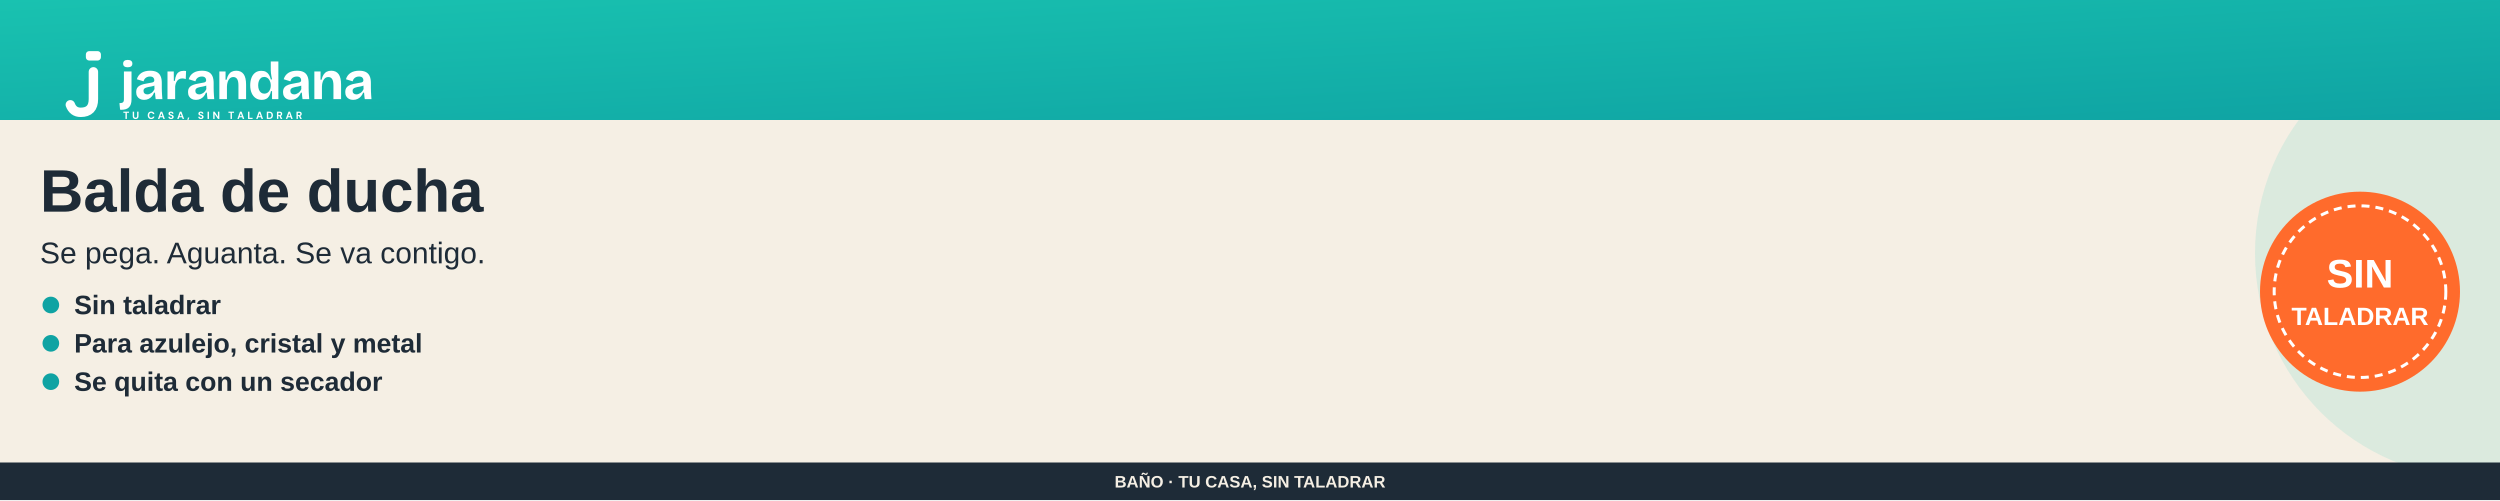
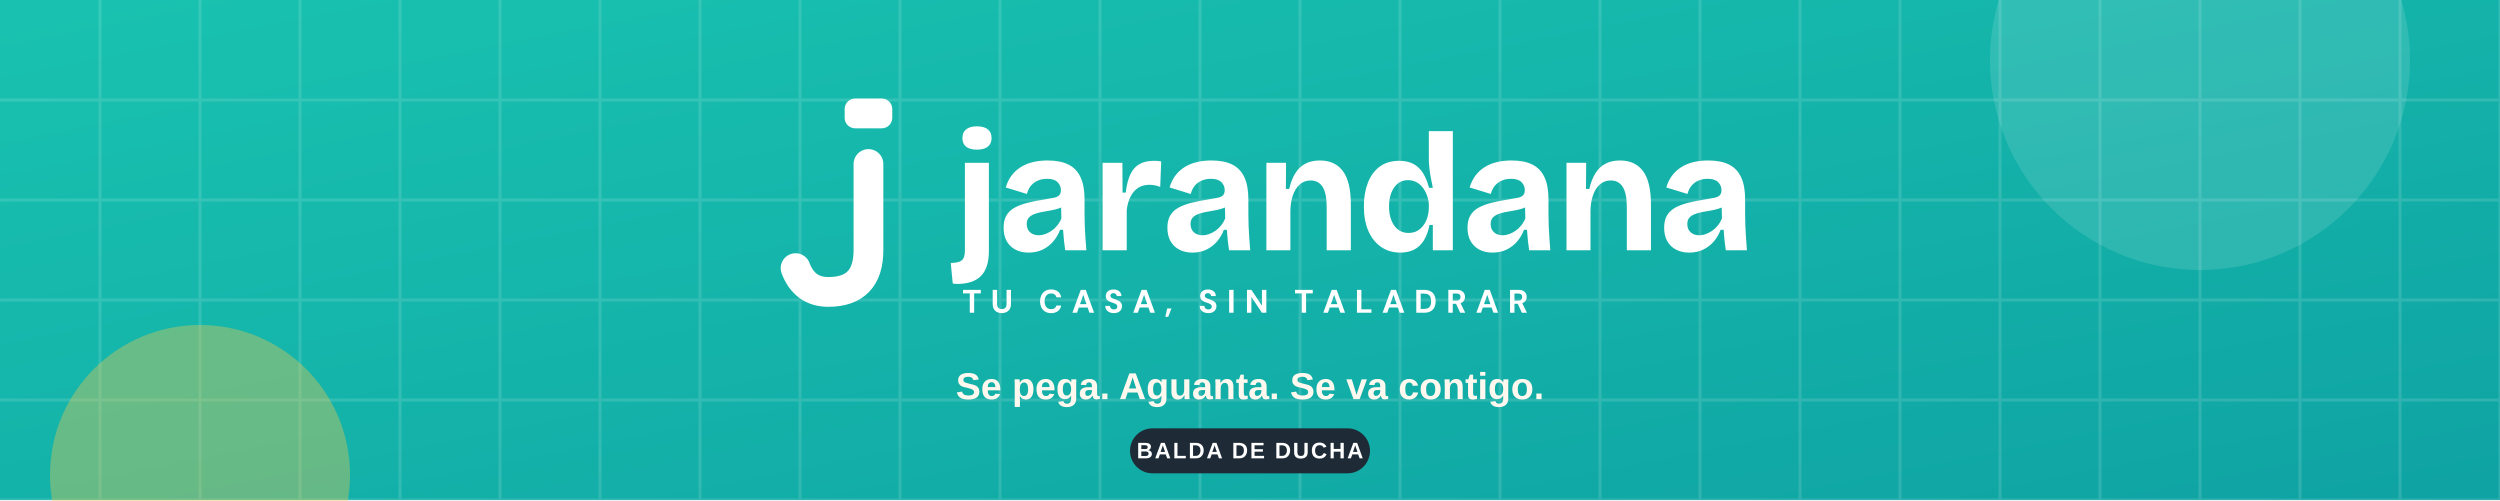
<svg xmlns="http://www.w3.org/2000/svg" viewBox="0 0 300 60" width="1200" height="240">
  <defs>
    <linearGradient id="gbalda" x1="0" y1="0" x2="1" y2="1">
      <stop offset="0" stop-color="#19C2B0" />
      <stop offset="1" stop-color="#0FA3A3" />
    </linearGradient>
  </defs>
-   <rect x="0" y="0" width="300" height="60" fill="#F5EFE4" />
-   <circle cx="297.6" cy="30.4" r="27.0" fill="#19C2B0" opacity=".12" />
-   <rect x="0" y="0" width="300" height="14.4" fill="url(#gbalda)" />
-   <svg x="4.8" y="4.1" width="41.8" height="11.3" viewBox="0 0 739 200">
+   <rect x="0" y="0" width="300" height="60" fill="url(#gbalda)" />
+   <clipPath id="cbalda00">
+     <rect x="0" y="0" width="300" height="60" />
+   </clipPath>
+   <g clip-path="url(#cbalda00)" stroke="#fff" stroke-width="0.36" opacity=".13">
+     <path d="M12.0,0 V60" />
+     <path d="M24.0,0 V60" />
+     <path d="M36.0,0 V60" />
+     <path d="M48.0,0 V60" />
+     <path d="M60.0,0 V60" />
+     <path d="M72.0,0 V60" />
+     <path d="M84.0,0 V60" />
+     <path d="M96.0,0 V60" />
+     <path d="M108.0,0 V60" />
+     <path d="M120.0,0 V60" />
+     <path d="M132.0,0 V60" />
+     <path d="M144.0,0 V60" />
+     <path d="M156.0,0 V60" />
+     <path d="M168.0,0 V60" />
+     <path d="M180.0,0 V60" />
+     <path d="M192.0,0 V60" />
+     <path d="M204.0,0 V60" />
+     <path d="M216.0,0 V60" />
+     <path d="M228.0,0 V60" />
+     <path d="M240.0,0 V60" />
+     <path d="M252.0,0 V60" />
+     <path d="M264.0,0 V60" />
+     <path d="M276.0,0 V60" />
+     <path d="M288.0,0 V60" />
+     <path d="M300.0,0 V60" />
+     <path d="M0,12.0 H300" />
+     <path d="M0,24.0 H300" />
+     <path d="M0,36.0 H300" />
+     <path d="M0,48.0 H300" />
+     <path d="M0,60.0 H300" />
+   </g>
+   <circle cx="264.0" cy="7.2" r="25.2" fill="#fff" opacity=".12" />
+   <circle cx="24.0" cy="57.0" r="18.0" fill="#FFC845" opacity=".35" />
+   <svg x="84.0" y="5.4" width="132.0" height="35.7" viewBox="0 0 739 200">
    <g fill="none" stroke-linecap="round" stroke-linejoin="round">
      <rect x="97" y="36" width="32" height="20" rx="7" fill="#FFFFFF" stroke="none" />
      <path d="M113 80 V138 Q113 166 86 166 Q70 166 64 150" stroke="#FFFFFF" stroke-width="20" />
    </g>
    <path transform="translate(170.0,138.0)" fill="#FFFFFF" d="M2.576 22.624Q1.904 22.624 1.176 22.568Q0.448 22.512 -0.336 22.288L-1.68 8.512Q3.472 8.512 5.656 6.832Q7.84 5.152 7.84 0.112V-58.8H23.968V0.56Q23.968 6.384 22.568 10.584Q21.168 14.784 18.48 17.416Q15.792 20.048 11.816 21.336Q7.84 22.624 2.576 22.624ZM15.904 -67.648Q11.2 -67.648 8.68 -69.608Q6.16 -71.568 6.16 -75.376Q6.16 -79.296 8.68 -81.312Q11.2 -83.328 15.904 -83.328Q20.72 -83.328 23.24 -81.312Q25.76 -79.296 25.76 -75.376Q25.76 -71.68 23.24 -69.664Q20.72 -67.648 15.904 -67.648Z M50.64 1.568Q45.712 1.568 41.904 -0.392Q38.096 -2.352 35.968 -6.048Q33.84 -9.744 33.84 -15.232Q33.84 -20.048 35.688 -23.296Q37.536 -26.544 41.12 -28.56Q44.704 -30.576 49.968 -31.92Q55.232 -33.264 61.952 -34.272Q65.536 -34.832 67.832 -35.336Q70.128 -35.84 71.248 -37.016Q72.368 -38.192 72.368 -40.432Q72.368 -43.568 70.128 -45.808Q67.888 -48.048 63.072 -48.048Q59.824 -48.048 57.08 -46.928Q54.336 -45.808 52.376 -43.568Q50.416 -41.328 49.52 -37.856L35.296 -42.224Q36.64 -46.816 39.16 -50.176Q41.68 -53.536 45.264 -55.832Q48.848 -58.128 53.44 -59.248Q58.032 -60.368 63.408 -60.368Q72.032 -60.368 77.464 -57.624Q82.896 -54.88 85.584 -49.112Q88.272 -43.344 88.272 -34.272V-24.192Q88.272 -20.272 88.44 -16.24Q88.608 -12.208 88.888 -8.12Q89.168 -4.032 89.504 0.0H75.28Q74.832 -2.8 74.44 -6.44Q74.048 -10.08 73.824 -13.776H71.808Q70.24 -9.52 67.328 -6.048Q64.416 -2.576 60.216 -0.504Q56.016 1.568 50.64 1.568ZM57.472 -10.08Q59.6 -10.08 61.784 -10.864Q63.968 -11.648 66.04 -13.048Q68.112 -14.448 69.848 -16.576Q71.584 -18.704 72.704 -21.392L72.48 -30.8L75.056 -30.24Q73.04 -28.784 70.352 -27.944Q67.664 -27.104 64.808 -26.656Q61.952 -26.208 59.152 -25.648Q56.352 -25.088 54.168 -24.192Q51.984 -23.296 50.696 -21.784Q49.408 -20.272 49.408 -17.584Q49.408 -14.112 51.648 -12.096Q53.888 -10.08 57.472 -10.08Z M100.384 0.0V-28.448V-58.8H113.712L113.824 -38.752H115.952Q116.848 -46.256 119.032 -50.96Q121.216 -55.664 125.136 -57.904Q129.056 -60.144 134.88 -60.144Q135.888 -60.144 137.064 -60.088Q138.24 -60.032 139.808 -59.696L139.136 -42.56Q137.456 -43.344 135.44 -43.68Q133.424 -44.016 131.856 -44.016Q127.488 -44.016 124.352 -42.0Q121.216 -39.984 119.256 -36.232Q117.296 -32.48 116.624 -27.104V0.0Z M160.768 1.568Q155.84 1.568 152.032 -0.392Q148.224 -2.352 146.096 -6.048Q143.968 -9.744 143.968 -15.232Q143.968 -20.048 145.816 -23.296Q147.664 -26.544 151.248 -28.56Q154.832 -30.576 160.096 -31.92Q165.36 -33.264 172.08 -34.272Q175.664 -34.832 177.96 -35.336Q180.256 -35.84 181.376 -37.016Q182.496 -38.192 182.496 -40.432Q182.496 -43.568 180.256 -45.808Q178.016 -48.048 173.2 -48.048Q169.952 -48.048 167.208 -46.928Q164.464 -45.808 162.504 -43.568Q160.544 -41.328 159.648 -37.856L145.424 -42.224Q146.768 -46.816 149.288 -50.176Q151.808 -53.536 155.392 -55.832Q158.976 -58.128 163.568 -59.248Q168.16 -60.368 173.536 -60.368Q182.16 -60.368 187.592 -57.624Q193.024 -54.88 195.712 -49.112Q198.4 -43.344 198.4 -34.272V-24.192Q198.4 -20.272 198.568 -16.24Q198.736 -12.208 199.016 -8.12Q199.296 -4.032 199.632 0.0H185.408Q184.96 -2.8 184.568 -6.44Q184.176 -10.08 183.952 -13.776H181.936Q180.368 -9.52 177.456 -6.048Q174.544 -2.576 170.344 -0.504Q166.144 1.568 160.768 1.568ZM167.6 -10.08Q169.728 -10.08 171.912 -10.864Q174.096 -11.648 176.168 -13.048Q178.24 -14.448 179.976 -16.576Q181.712 -18.704 182.832 -21.392L182.608 -30.8L185.184 -30.24Q183.168 -28.784 180.48 -27.944Q177.792 -27.104 174.936 -26.656Q172.08 -26.208 169.28 -25.648Q166.48 -25.088 164.296 -24.192Q162.112 -23.296 160.824 -21.784Q159.536 -20.272 159.536 -17.584Q159.536 -14.112 161.776 -12.096Q164.016 -10.08 167.6 -10.08Z M210.512 0.0V-35.616V-58.8H223.728L223.616 -41.216H225.856Q227.312 -47.6 230.0 -51.856Q232.688 -56.112 236.776 -58.24Q240.864 -60.368 246.464 -60.368Q256.656 -60.368 261.976 -53.2Q267.296 -46.032 267.296 -30.688V0.0H251.056V-28.896Q251.056 -38.304 248.312 -42.616Q245.568 -46.928 240.304 -46.928Q235.824 -46.928 232.8 -44.128Q229.776 -41.328 228.264 -36.792Q226.752 -32.256 226.64 -26.656V0.0Z M300.576 1.568Q293.184 1.568 287.64 -2.24Q282.096 -6.048 279.072 -12.992Q276.048 -19.936 276.048 -29.456Q276.048 -38.416 278.736 -45.36Q281.424 -52.304 286.688 -56.224Q291.952 -60.144 299.792 -60.144Q305.504 -60.144 309.424 -58.016Q313.344 -55.888 315.864 -51.8Q318.384 -47.712 319.84 -42.0H322.416Q321.632 -45.584 321.016 -49.0Q320.4 -52.416 320.064 -55.552Q319.728 -58.688 319.728 -61.04V-80.08H335.856V-28.896V0.0H322.416V-17.024H320.176Q318.944 -10.752 316.368 -6.608Q313.792 -2.464 309.816 -0.448Q305.84 1.568 300.576 1.568ZM305.952 -11.648Q309.648 -11.648 312.224 -13.216Q314.8 -14.784 316.48 -17.304Q318.16 -19.824 318.944 -22.792Q319.728 -25.76 319.728 -28.336V-30.464Q319.728 -32.592 319.112 -34.888Q318.496 -37.184 317.376 -39.424Q316.256 -41.664 314.576 -43.4Q312.896 -45.136 310.656 -46.144Q308.416 -47.152 305.728 -47.152Q301.696 -47.152 298.896 -44.912Q296.096 -42.672 294.528 -38.696Q292.96 -34.72 292.96 -29.456Q292.96 -24.08 294.584 -20.048Q296.208 -16.016 299.12 -13.832Q302.032 -11.648 305.952 -11.648Z M362.528 1.568Q357.6 1.568 353.792 -0.392Q349.984 -2.352 347.856 -6.048Q345.728 -9.744 345.728 -15.232Q345.728 -20.048 347.576 -23.296Q349.424 -26.544 353.008 -28.56Q356.592 -30.576 361.856 -31.92Q367.12 -33.264 373.84 -34.272Q377.424 -34.832 379.72 -35.336Q382.016 -35.84 383.136 -37.016Q384.256 -38.192 384.256 -40.432Q384.256 -43.568 382.016 -45.808Q379.776 -48.048 374.96 -48.048Q371.712 -48.048 368.968 -46.928Q366.224 -45.808 364.264 -43.568Q362.304 -41.328 361.408 -37.856L347.184 -42.224Q348.528 -46.816 351.048 -50.176Q353.568 -53.536 357.152 -55.832Q360.736 -58.128 365.328 -59.248Q369.92 -60.368 375.296 -60.368Q383.92 -60.368 389.352 -57.624Q394.784 -54.88 397.472 -49.112Q400.16 -43.344 400.16 -34.272V-24.192Q400.16 -20.272 400.328 -16.24Q400.496 -12.208 400.776 -8.12Q401.056 -4.032 401.392 0.0H387.168Q386.72 -2.8 386.328 -6.44Q385.936 -10.08 385.712 -13.776H383.696Q382.128 -9.52 379.216 -6.048Q376.304 -2.576 372.104 -0.504Q367.904 1.568 362.528 1.568ZM369.36 -10.08Q371.488 -10.08 373.672 -10.864Q375.856 -11.648 377.928 -13.048Q380.0 -14.448 381.736 -16.576Q383.472 -18.704 384.592 -21.392L384.368 -30.8L386.944 -30.24Q384.928 -28.784 382.24 -27.944Q379.552 -27.104 376.696 -26.656Q373.84 -26.208 371.04 -25.648Q368.24 -25.088 366.056 -24.192Q363.872 -23.296 362.584 -21.784Q361.296 -20.272 361.296 -17.584Q361.296 -14.112 363.536 -12.096Q365.776 -10.08 369.36 -10.08Z M412.272 0.0V-35.616V-58.8H425.488L425.376 -41.216H427.616Q429.072 -47.6 431.76 -51.856Q434.448 -56.112 438.536 -58.24Q442.624 -60.368 448.224 -60.368Q458.416 -60.368 463.736 -53.2Q469.056 -46.032 469.056 -30.688V0.0H452.816V-28.896Q452.816 -38.304 450.072 -42.616Q447.328 -46.928 442.064 -46.928Q437.584 -46.928 434.56 -44.128Q431.536 -41.328 430.024 -36.792Q428.512 -32.256 428.4 -26.656V0.0Z M494.72 1.568Q489.792 1.568 485.984 -0.392Q482.176 -2.352 480.048 -6.048Q477.92 -9.744 477.92 -15.232Q477.92 -20.048 479.768 -23.296Q481.616 -26.544 485.2 -28.56Q488.784 -30.576 494.048 -31.92Q499.312 -33.264 506.032 -34.272Q509.616 -34.832 511.912 -35.336Q514.208 -35.84 515.328 -37.016Q516.448 -38.192 516.448 -40.432Q516.448 -43.568 514.208 -45.808Q511.968 -48.048 507.152 -48.048Q503.904 -48.048 501.16 -46.928Q498.416 -45.808 496.456 -43.568Q494.496 -41.328 493.6 -37.856L479.376 -42.224Q480.72 -46.816 483.24 -50.176Q485.76 -53.536 489.344 -55.832Q492.928 -58.128 497.52 -59.248Q502.112 -60.368 507.488 -60.368Q516.112 -60.368 521.544 -57.624Q526.976 -54.88 529.664 -49.112Q532.352 -43.344 532.352 -34.272V-24.192Q532.352 -20.272 532.52 -16.24Q532.688 -12.208 532.968 -8.12Q533.248 -4.032 533.584 0.0H519.36Q518.912 -2.8 518.52 -6.44Q518.128 -10.08 517.904 -13.776H515.888Q514.32 -9.52 511.408 -6.048Q508.496 -2.576 504.296 -0.504Q500.096 1.568 494.72 1.568ZM501.552 -10.08Q503.68 -10.08 505.864 -10.864Q508.048 -11.648 510.12 -13.048Q512.192 -14.448 513.928 -16.576Q515.664 -18.704 516.784 -21.392L516.56 -30.8L519.136 -30.24Q517.12 -28.784 514.432 -27.944Q511.744 -27.104 508.888 -26.656Q506.032 -26.208 503.232 -25.648Q500.432 -25.088 498.248 -24.192Q496.064 -23.296 494.776 -21.784Q493.488 -20.272 493.488 -17.584Q493.488 -14.112 495.728 -12.096Q497.968 -10.08 501.552 -10.08Z" />
    <path transform="translate(176.0,180.0)" fill="#FFFFFF" d="M5.104 0.0V-13.002H0.594V-15.4H12.54V-13.002H8.052V0.0Z M26.614 0.264Q24.92 0.264 23.534 -0.418Q22.148 -1.1 21.334 -2.464Q20.52 -3.828 20.52 -5.94V-15.4H23.49V-5.918Q23.49 -4.774 23.864 -3.993Q24.238 -3.212 24.953 -2.838Q25.668 -2.464 26.658 -2.464Q27.67 -2.464 28.385 -2.838Q29.1 -3.212 29.474 -3.993Q29.848 -4.774 29.848 -5.918V-15.4H32.818V-5.94Q32.818 -3.828 31.982 -2.464Q31.146 -1.1 29.727 -0.418Q28.308 0.264 26.614 0.264Z  M59.8 0.264Q57.49 0.264 55.829 -0.737Q54.168 -1.738 53.277 -3.531Q52.386 -5.324 52.386 -7.678Q52.386 -10.032 53.277 -11.836Q54.168 -13.64 55.829 -14.652Q57.49 -15.664 59.8 -15.664Q62.594 -15.664 64.376 -14.278Q66.158 -12.892 66.598 -10.362H63.364Q63.078 -11.594 62.165 -12.287Q61.252 -12.98 59.778 -12.98Q58.414 -12.98 57.435 -12.331Q56.456 -11.682 55.928 -10.505Q55.4 -9.328 55.4 -7.678Q55.4 -6.05 55.928 -4.862Q56.456 -3.674 57.435 -3.036Q58.414 -2.398 59.778 -2.398Q61.252 -2.398 62.154 -3.047Q63.056 -3.696 63.342 -4.862H66.598Q66.158 -2.464 64.376 -1.1Q62.594 0.264 59.8 0.264Z M74.094 0.0 79.726 -15.4H83.092L88.702 0.0H85.556L81.398 -12.012L77.218 0.0ZM76.58 -3.498 77.372 -5.808H85.204L85.974 -3.498Z M102.028 0.264Q100.356 0.264 99.047 -0.308Q97.738 -0.88 96.979 -1.98Q96.22 -3.08 96.198 -4.642H99.344Q99.366 -3.96 99.696 -3.41Q100.026 -2.86 100.609 -2.541Q101.192 -2.222 102.006 -2.222Q102.71 -2.222 103.227 -2.453Q103.744 -2.684 104.03 -3.102Q104.316 -3.52 104.316 -4.092Q104.316 -4.752 103.997 -5.192Q103.678 -5.632 103.117 -5.94Q102.556 -6.248 101.819 -6.501Q101.082 -6.754 100.268 -7.04Q98.442 -7.634 97.485 -8.624Q96.528 -9.614 96.528 -11.242Q96.528 -12.628 97.199 -13.618Q97.87 -14.608 99.058 -15.136Q100.246 -15.664 101.764 -15.664Q103.326 -15.664 104.503 -15.125Q105.68 -14.586 106.373 -13.574Q107.066 -12.562 107.088 -11.198H103.92Q103.898 -11.704 103.623 -12.155Q103.348 -12.606 102.864 -12.881Q102.38 -13.156 101.72 -13.156Q101.148 -13.178 100.675 -12.98Q100.202 -12.782 99.927 -12.397Q99.652 -12.012 99.652 -11.44Q99.652 -10.89 99.927 -10.516Q100.202 -10.142 100.686 -9.867Q101.17 -9.592 101.83 -9.361Q102.49 -9.13 103.26 -8.888Q104.404 -8.492 105.372 -7.953Q106.34 -7.414 106.912 -6.556Q107.484 -5.698 107.484 -4.29Q107.484 -3.08 106.846 -2.046Q106.208 -1.012 105.009 -0.374Q103.81 0.264 102.028 0.264Z M114.98 0.0 120.612 -15.4H123.978L129.588 0.0H126.442L122.284 -12.012L118.104 0.0ZM117.466 -3.498 118.258 -5.808H126.09L126.86 -3.498Z M136.578 2.706 137.832 -2.882H140.692L138.514 2.706Z  M165.496 0.264Q163.824 0.264 162.515 -0.308Q161.206 -0.88 160.447 -1.98Q159.688 -3.08 159.666 -4.642H162.812Q162.834 -3.96 163.164 -3.41Q163.494 -2.86 164.077 -2.541Q164.66 -2.222 165.474 -2.222Q166.178 -2.222 166.695 -2.453Q167.212 -2.684 167.498 -3.102Q167.784 -3.52 167.784 -4.092Q167.784 -4.752 167.465 -5.192Q167.146 -5.632 166.585 -5.94Q166.024 -6.248 165.287 -6.501Q164.55 -6.754 163.736 -7.04Q161.91 -7.634 160.953 -8.624Q159.996 -9.614 159.996 -11.242Q159.996 -12.628 160.667 -13.618Q161.338 -14.608 162.526 -15.136Q163.714 -15.664 165.232 -15.664Q166.794 -15.664 167.971 -15.125Q169.148 -14.586 169.841 -13.574Q170.534 -12.562 170.556 -11.198H167.388Q167.366 -11.704 167.091 -12.155Q166.816 -12.606 166.332 -12.881Q165.848 -13.156 165.188 -13.156Q164.616 -13.178 164.143 -12.98Q163.67 -12.782 163.395 -12.397Q163.12 -12.012 163.12 -11.44Q163.12 -10.89 163.395 -10.516Q163.67 -10.142 164.154 -9.867Q164.638 -9.592 165.298 -9.361Q165.958 -9.13 166.728 -8.888Q167.872 -8.492 168.84 -7.953Q169.808 -7.414 170.38 -6.556Q170.952 -5.698 170.952 -4.29Q170.952 -3.08 170.314 -2.046Q169.676 -1.012 168.477 -0.374Q167.278 0.264 165.496 0.264Z M179.482 0.0V-15.4H182.452V0.0Z M191.466 0.0V-15.4H194.436L201.52 -4.774V-15.4H204.49V0.0H201.52L194.436 -10.604V0.0Z  M228.26 0.0V-13.002H223.75V-15.4H235.696V-13.002H231.208V0.0Z M242.774 0.0 248.406 -15.4H251.772L257.382 0.0H254.236L250.078 -12.012L245.898 0.0ZM245.26 -3.498 246.052 -5.808H253.884L254.654 -3.498Z M265.406 0.0V-15.4H268.376V-2.31H275.13V0.0Z M282.648 0.0 288.28 -15.4H291.646L297.256 0.0H294.11L289.952 -12.012L285.772 0.0ZM285.134 -3.498 285.926 -5.808H293.758L294.528 -3.498Z M305.28 0.0V-15.4H310.428Q313.112 -15.4 314.861 -14.443Q316.61 -13.486 317.457 -11.759Q318.304 -10.032 318.304 -7.7Q318.304 -5.368 317.457 -3.641Q316.61 -1.914 314.872 -0.957Q313.134 0.0 310.428 0.0ZM308.25 -2.552H310.274Q312.166 -2.552 313.255 -3.168Q314.344 -3.784 314.806 -4.939Q315.268 -6.094 315.268 -7.7Q315.268 -9.328 314.806 -10.483Q314.344 -11.638 313.255 -12.254Q312.166 -12.87 310.274 -12.87H308.25Z M326.834 0.0V-15.4H332.576Q334.446 -15.4 335.656 -14.762Q336.866 -14.124 337.46 -13.057Q338.054 -11.99 338.054 -10.692Q338.054 -9.46 337.482 -8.393Q336.91 -7.326 335.689 -6.677Q334.468 -6.028 332.554 -6.028H329.804V0.0ZM334.82 0.0 331.652 -6.776H334.864L338.208 0.0ZM329.804 -8.184H332.4Q333.742 -8.184 334.38 -8.844Q335.018 -9.504 335.018 -10.582Q335.018 -11.66 334.391 -12.287Q333.764 -12.914 332.4 -12.914H329.804Z M345.682 0.0 351.314 -15.4H354.68L360.29 0.0H357.144L352.986 -12.012L348.806 0.0ZM348.168 -3.498 348.96 -5.808H356.792L357.562 -3.498Z M368.314 0.0V-15.4H374.056Q375.926 -15.4 377.136 -14.762Q378.346 -14.124 378.94 -13.057Q379.534 -11.99 379.534 -10.692Q379.534 -9.46 378.962 -8.393Q378.39 -7.326 377.169 -6.677Q375.948 -6.028 374.034 -6.028H371.284V0.0ZM376.3 0.0 373.132 -6.776H376.344L379.688 0.0ZM371.284 -8.184H373.88Q375.222 -8.184 375.86 -8.844Q376.498 -9.504 376.498 -10.582Q376.498 -11.66 375.871 -12.287Q375.244 -12.914 373.88 -12.914H371.284Z" />
  </svg>
-   <text x="4.8" y="25.4" font-family="DM Sans, Arial, sans-serif" font-size="7.2" font-weight="800" fill="#1E2B37" text-anchor="start">
-     <tspan x="4.8" dy="0.0">Balda de ducha</tspan>
+   <text x="150.0" y="47.9" font-family="DM Sans, Arial, sans-serif" font-size="4.5" font-weight="800" fill="#FFF8EE" text-anchor="middle">
+     <tspan x="150.0" dy="0.0">Se pega. Aguanta. Se va contigo.</tspan>
  </text>
-   <text x="4.8" y="31.6" font-family="DM Sans, Arial, sans-serif" font-size="3.6" font-weight="500" fill="#1E2B37" text-anchor="start">
-     <tspan x="4.8" dy="0.0">Se pega. Aguanta. Se va contigo.</tspan>
-   </text>
-   <circle cx="6.1" cy="36.6" r="1.0" fill="#0FA3A3" />
-   <text x="8.9" y="37.7" font-family="DM Sans, Arial, sans-serif" font-size="3.2" font-weight="700" fill="#1E2B37" text-anchor="start">
-     <tspan x="8.9" dy="0.0">Sin taladrar</tspan>
-   </text>
-   <circle cx="6.1" cy="41.2" r="1.0" fill="#0FA3A3" />
-   <text x="8.9" y="42.3" font-family="DM Sans, Arial, sans-serif" font-size="3.2" font-weight="700" fill="#1E2B37" text-anchor="start">
-     <tspan x="8.9" dy="0.0">Para azulejo, cristal y metal</tspan>
-   </text>
-   <circle cx="6.1" cy="45.8" r="1.0" fill="#0FA3A3" />
-   <text x="8.9" y="46.9" font-family="DM Sans, Arial, sans-serif" font-size="3.2" font-weight="700" fill="#1E2B37" text-anchor="start">
-     <tspan x="8.9" dy="0.0">Se quita con un secador</tspan>
-   </text>
-   <circle cx="283.2" cy="35.0" r="12.0" fill="#FF6B2C" />
-   <circle cx="283.2" cy="35.0" r="10.3" fill="none" stroke="#fff" stroke-width="0.36" stroke-dasharray="0.96 0.72" />
-   <text x="283.2" y="34.5" font-family="DM Sans, Arial" font-size="4.8" font-weight="900" fill="#fff" text-anchor="middle">SIN</text>
-   <text x="283.2" y="39.0" font-family="DM Sans, Arial" font-size="3.0" font-weight="900" fill="#fff" text-anchor="middle">TALADRAR</text>
-   <rect x="0" y="55.5" width="300" height="4.5" fill="#1E2B37" />
-   <text x="150.0" y="58.5" font-family="DM Sans, Arial" font-size="2.0" font-weight="700" fill="#F5EFE4" text-anchor="middle">BAÑO · TU CASA, SIN TALADRAR</text>
+   <rect x="135.6" y="51.4" width="28.8" height="5.4" rx="2.7" fill="#1E2B37" />
+   <text x="150.0" y="55.0" font-family="DM Sans, Arial" font-size="2.7" font-weight="800" fill="#fff" text-anchor="middle" letter-spacing="0.22">BALDA DE DUCHA</text>
</svg>
